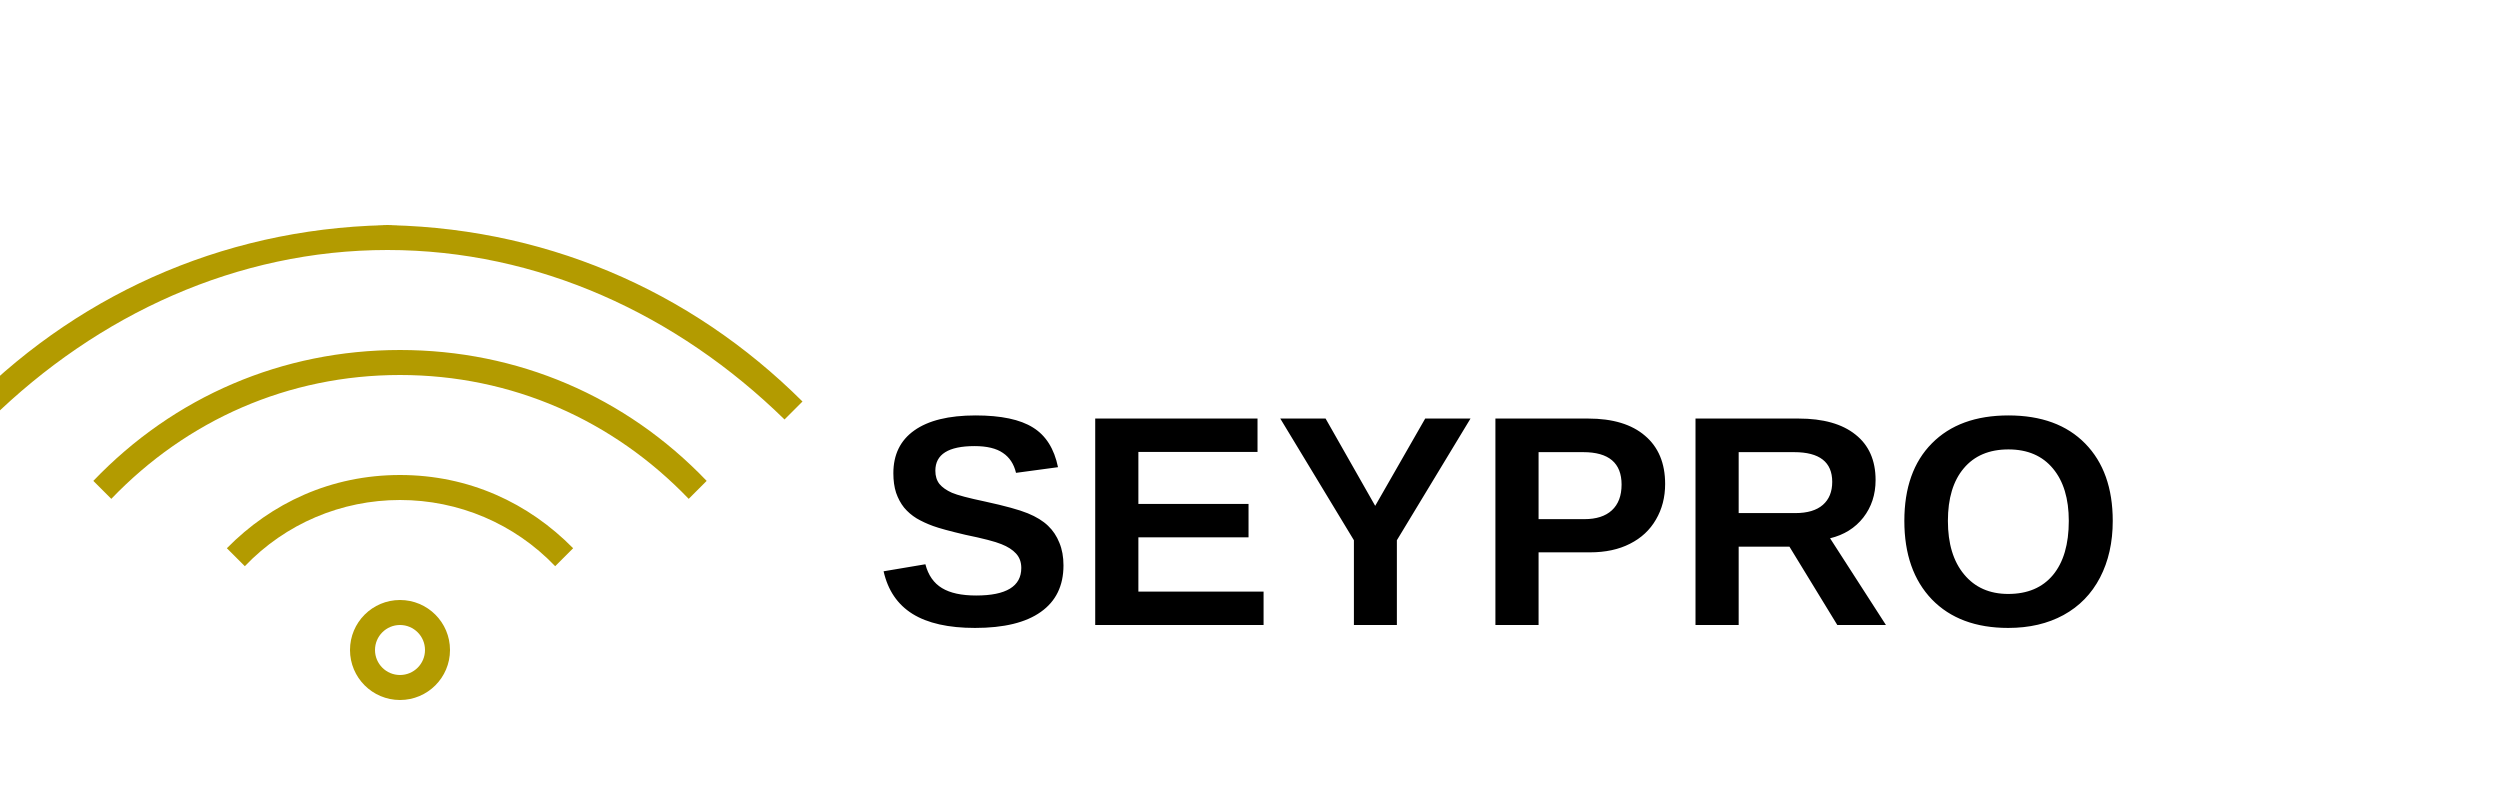
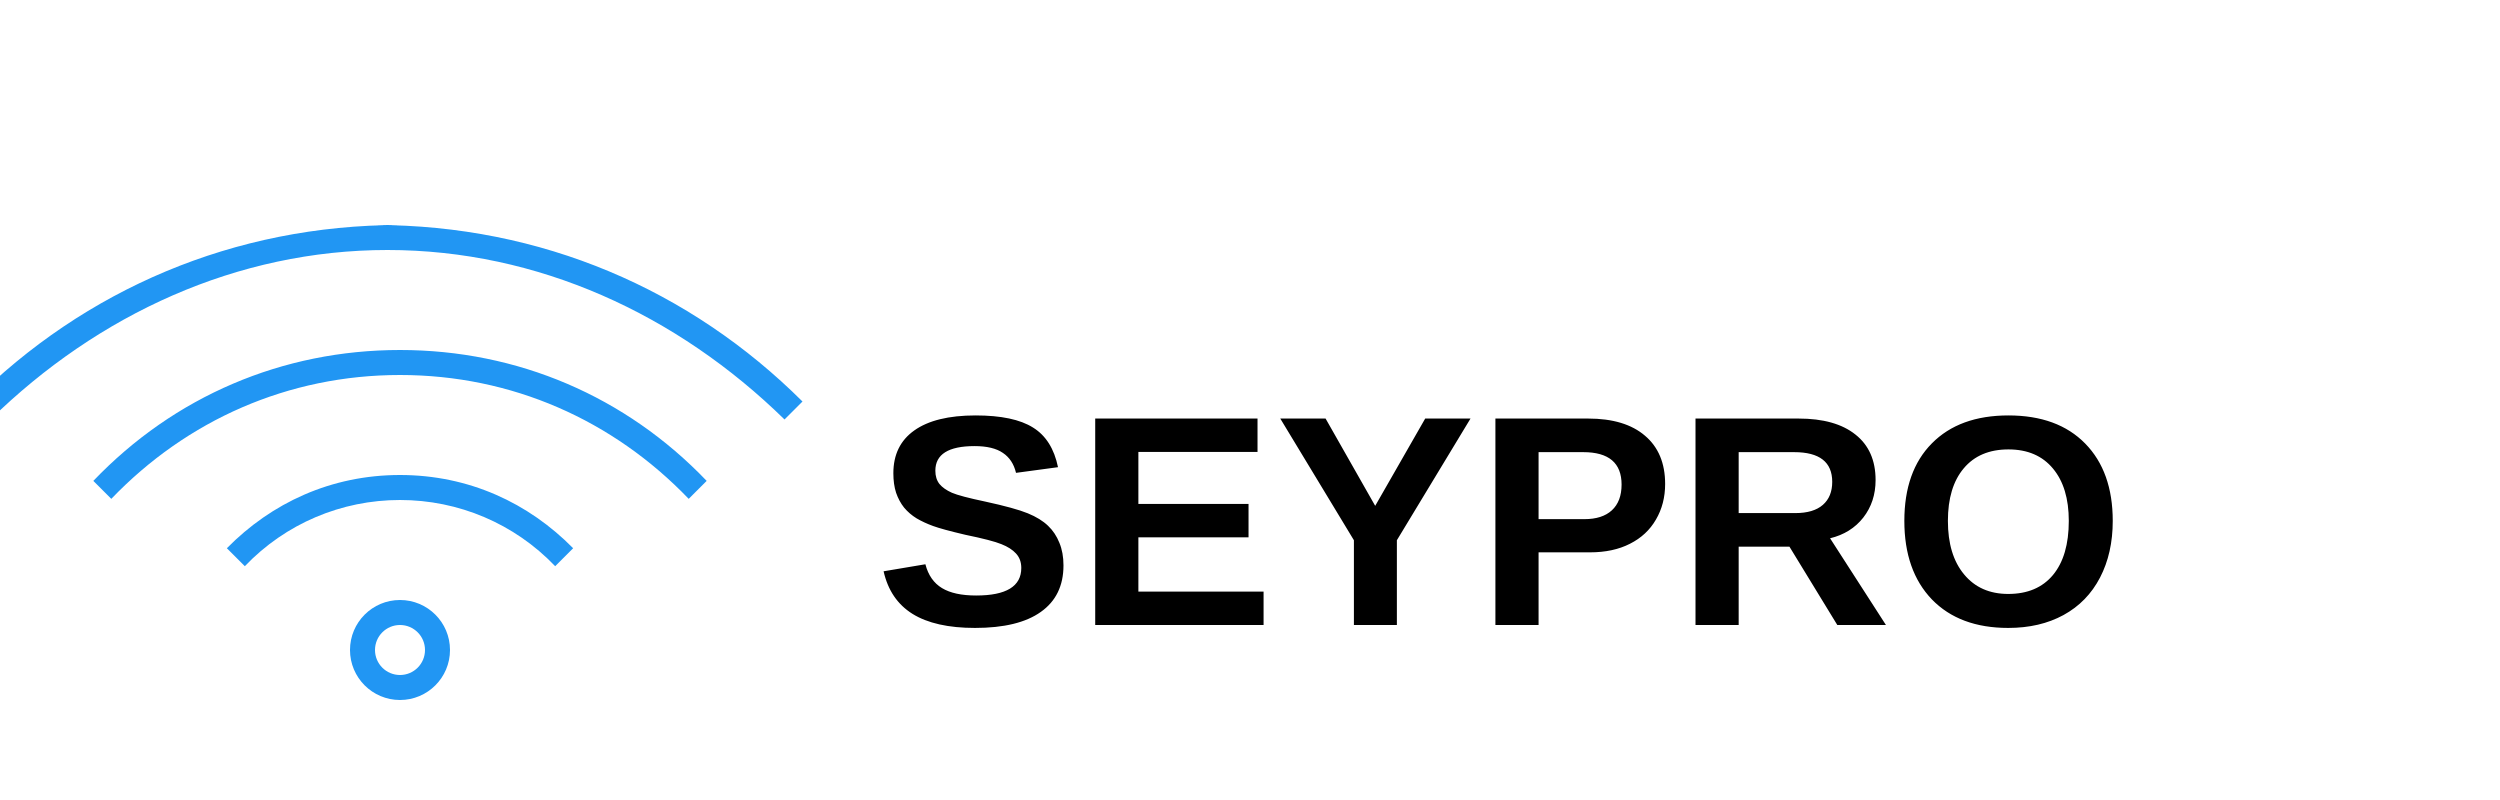
<svg xmlns="http://www.w3.org/2000/svg" width="200px" height="64px" viewBox="0 0 200 64">
  <g id="SVGRepo_bgCarrier" stroke-width="0" />
  <g id="SVGRepo_tracerCarrier" stroke-linecap="round" stroke-linejoin="round" />
  <g id="SVGRepo_iconCarrier">
-     <path fill="#b39b00" d="M32 48c-2.209 0-4 1.791-4 4s1.791 4 4 4 4-1.791 4-4-1.791-4-4-4zm0 6c-1.105 0-2-.895-2-2s.895-2 2-2 2 .895 2 2-.895 2-2 2z" />
-     <path fill="#b39b00" d="M32 38c-5.514 0-10.293 2.241-13.851 5.859l1.437 1.437c3.261-3.413 7.732-5.296 12.414-5.296s9.154 1.883 12.414 5.296l1.437-1.437c-3.558-3.618-8.337-5.859-13.851-5.859zM32 28c-9.406 0-18.066 3.712-24.533 10.471l1.437 1.437c6.049-6.302 14.156-9.908 23.096-9.908 8.939 0 17.047 3.606 23.096 9.908l1.437-1.437c-6.467-6.759-15.127-10.471-24.533-10.471zM32 18c-13.298 0-25.218 5.174-34.199 14.121l1.437 1.437c8.595-8.411 19.737-13.558 31.762-13.558s23.167 5.147 31.762 13.558l1.437-1.437c-8.981-8.947-20.901-14.121-34.199-14.121z" />
+     <path fill="#2196f3" d="M32 48c-2.209 0-4 1.791-4 4s1.791 4 4 4 4-1.791 4-4-1.791-4-4-4zm0 6c-1.105 0-2-.895-2-2s.895-2 2-2 2 .895 2 2-.895 2-2 2z" />
+     <path fill="#2196f3" d="M32 38c-5.514 0-10.293 2.241-13.851 5.859l1.437 1.437c3.261-3.413 7.732-5.296 12.414-5.296s9.154 1.883 12.414 5.296l1.437-1.437c-3.558-3.618-8.337-5.859-13.851-5.859zM32 28c-9.406 0-18.066 3.712-24.533 10.471l1.437 1.437c6.049-6.302 14.156-9.908 23.096-9.908 8.939 0 17.047 3.606 23.096 9.908l1.437-1.437c-6.467-6.759-15.127-10.471-24.533-10.471zM32 18c-13.298 0-25.218 5.174-34.199 14.121l1.437 1.437c8.595-8.411 19.737-13.558 31.762-13.558s23.167 5.147 31.762 13.558l1.437-1.437c-8.981-8.947-20.901-14.121-34.199-14.121z" />
    <text x="70" y="50" fill="#000000" font-family="Arial" font-size="24" font-weight="900">SEYPRO</text>
  </g>
</svg>
